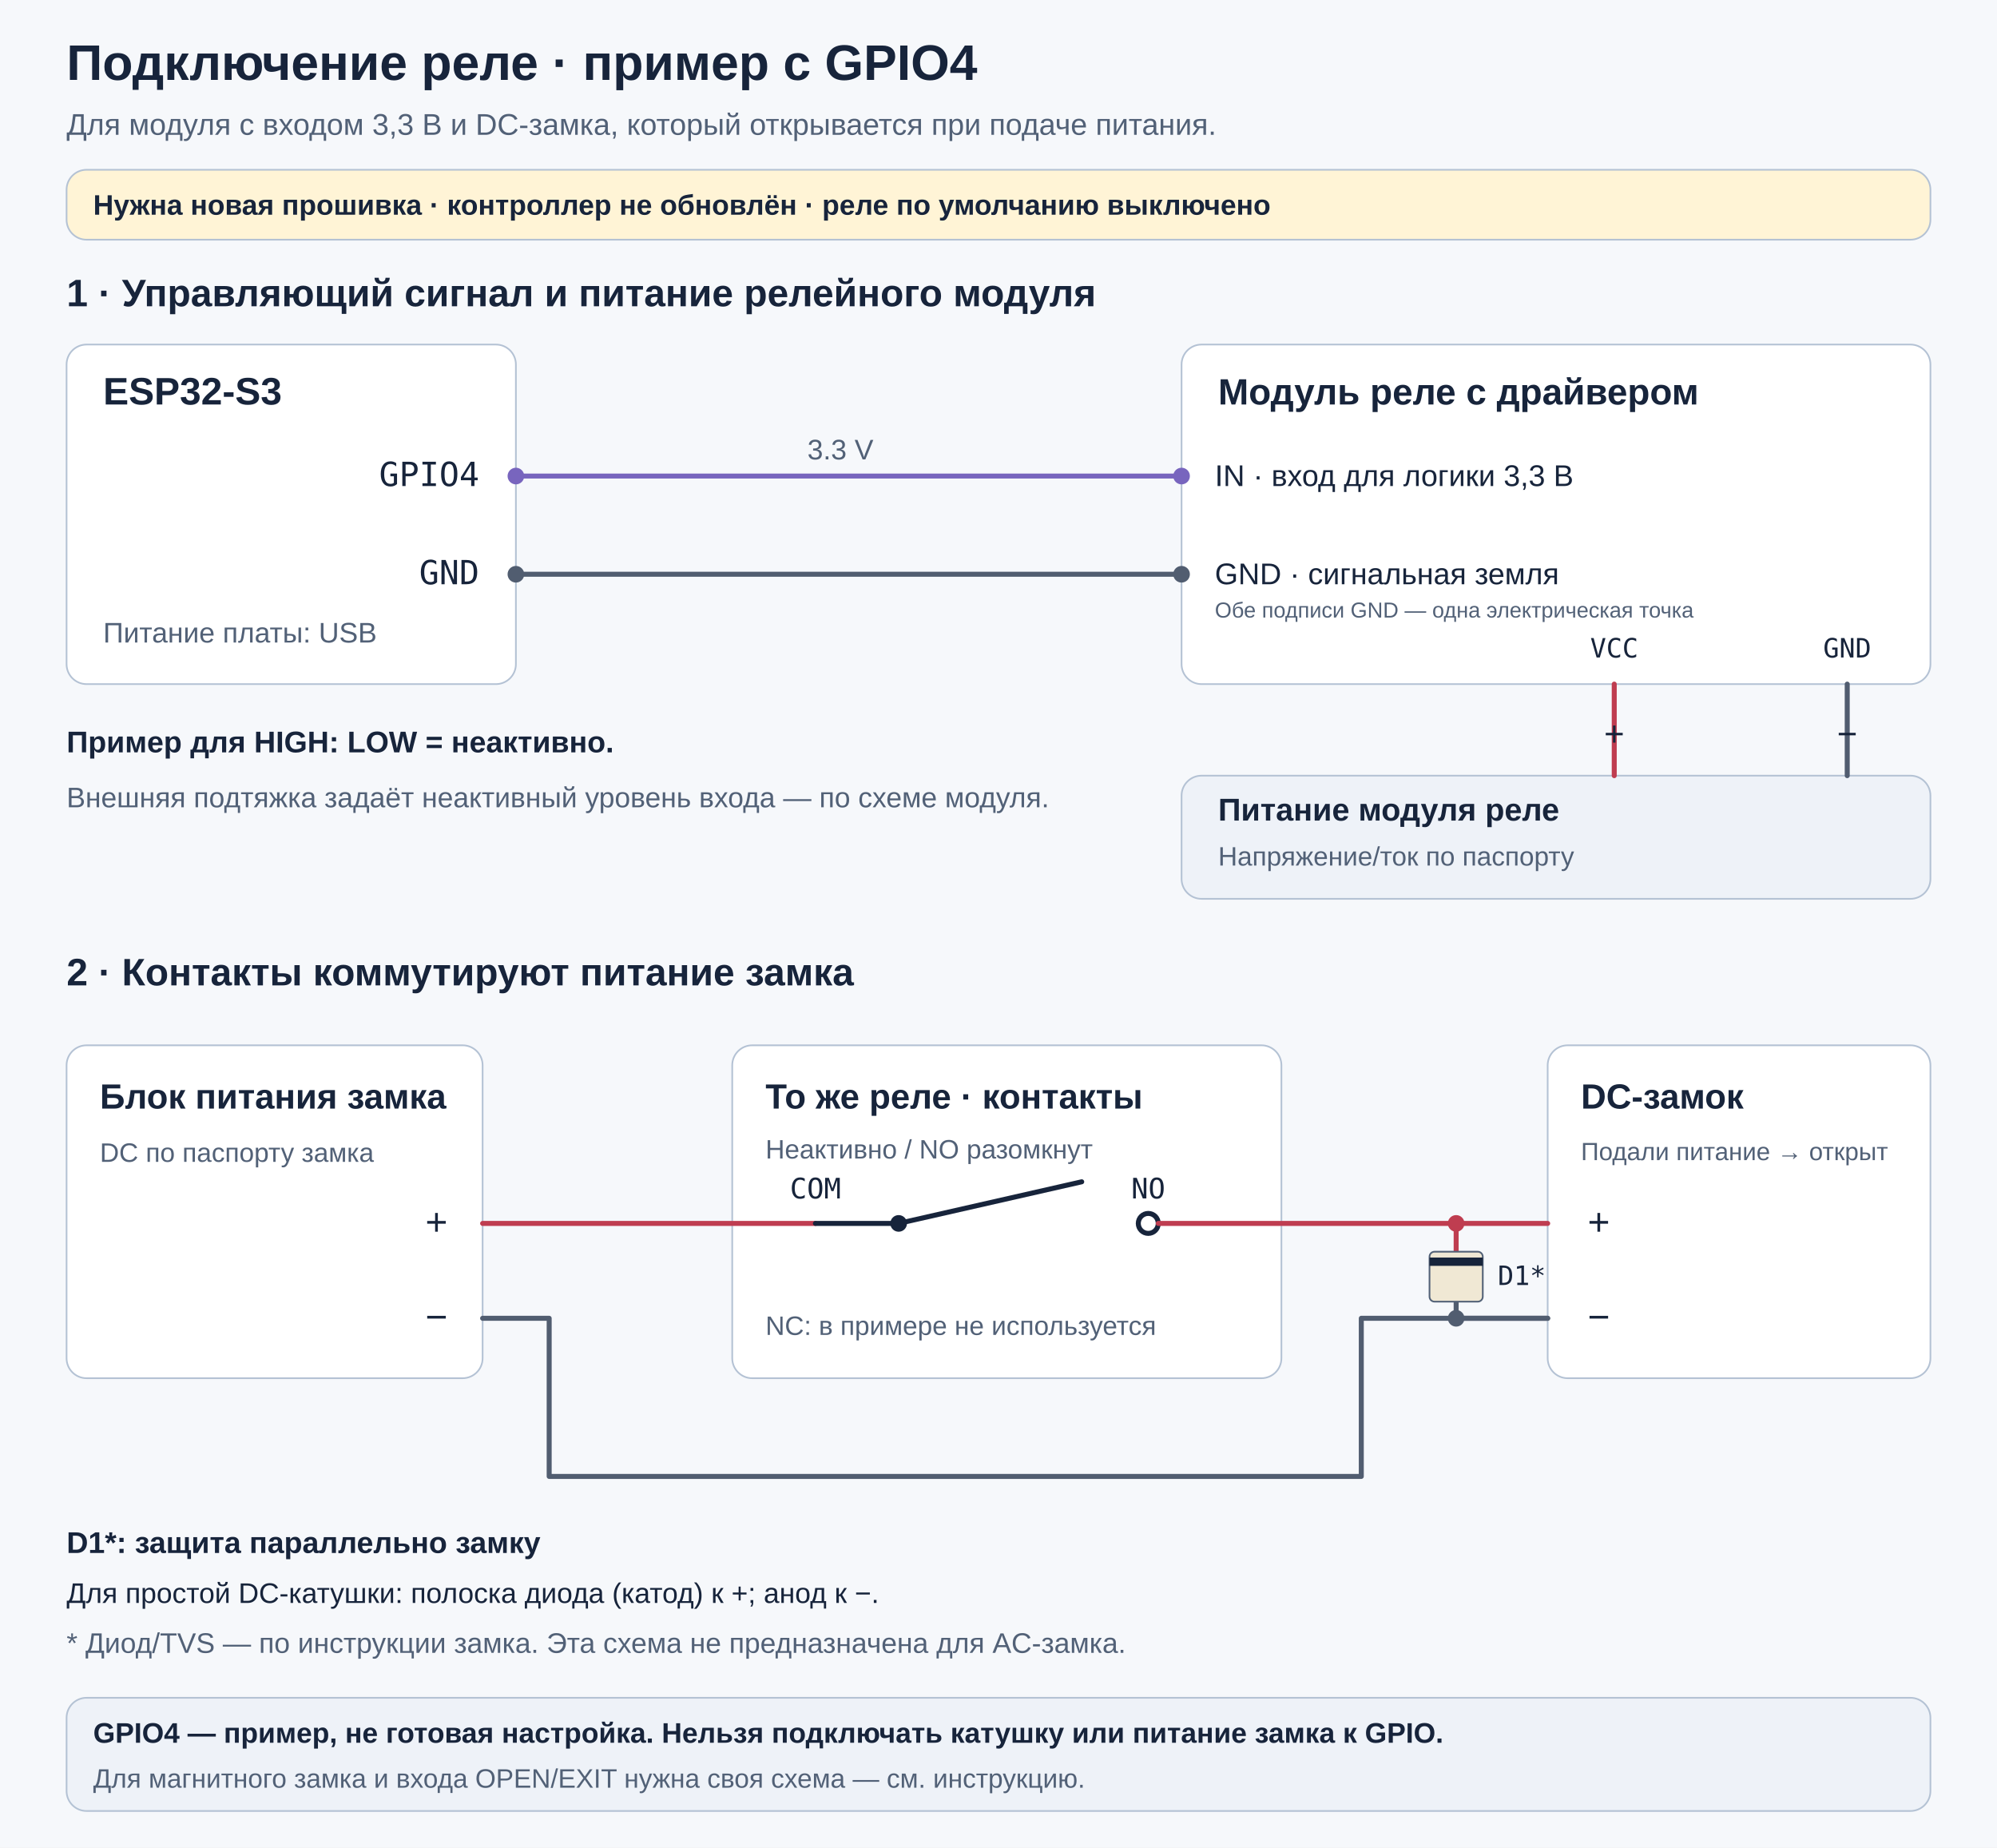
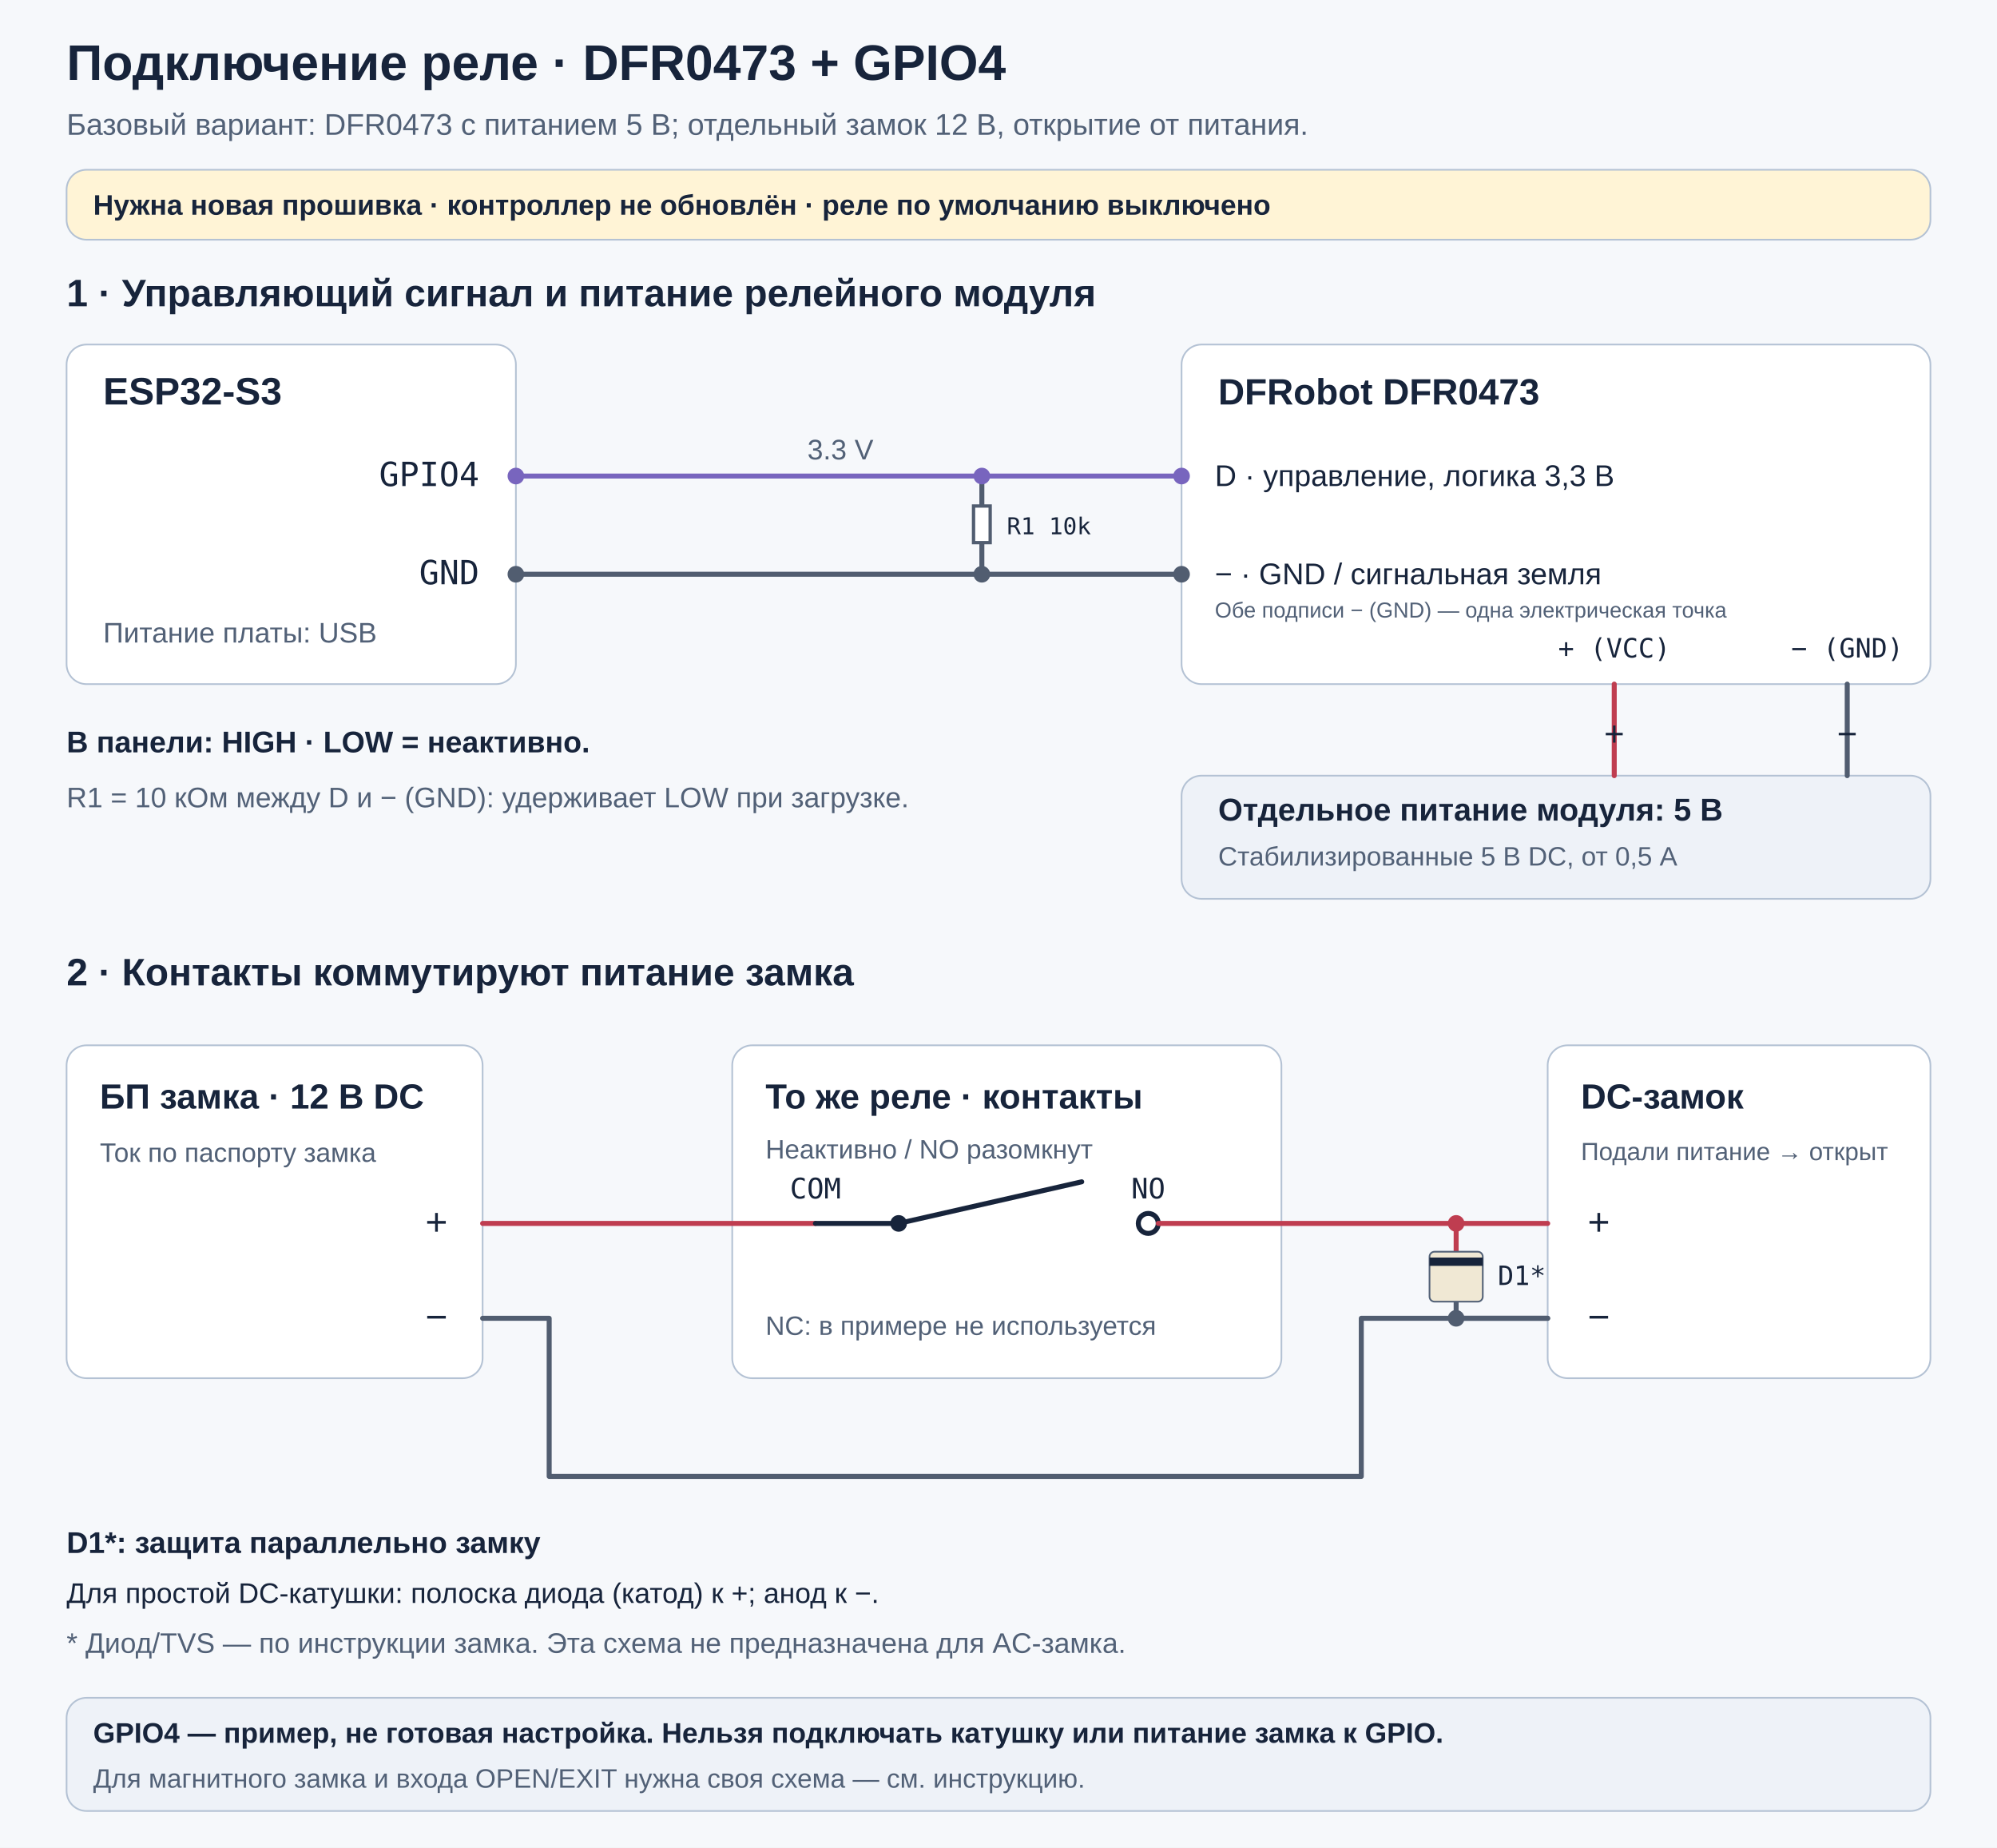
<svg xmlns="http://www.w3.org/2000/svg" width="1200" height="1110" viewBox="0 0 1200 1110" role="img" aria-labelledby="title desc">
  <style>text{font-family:Arial,Helvetica,sans-serif;fill:#17243b}.muted{fill:#526177}.mono{font-family:monospace}.wire{fill:none;stroke-width:3;stroke-linecap:round;stroke-linejoin:round}</style>
  <rect width="1200" height="1110" fill="#f6f8fb" />
-   <text x="40" y="48" font-size="30" font-weight="700">Подключение реле · пример с GPIO4</text>
-   <text x="40" y="81" font-size="18" class="muted">Для модуля с входом 3,3 В и DC-замка, который открывается при подаче питания.</text>
+   <text x="40" y="48" font-size="30" font-weight="700">Подключение реле · DFR0473 + GPIO4</text>
+   <text x="40" y="81" font-size="18" class="muted">Базовый вариант: DFR0473 с питанием 5 В; отдельный замок 12 В, открытие от питания.</text>
  <rect x="40" y="102" width="1120" height="42" rx="12" fill="#fff4d6" stroke="#b4c2d4" />
  <text x="56" y="129" font-size="17" font-weight="700">Нужна новая прошивка · контроллер не обновлён · реле по умолчанию выключено</text>
  <text x="40" y="184" font-size="23" font-weight="700">1 · Управляющий сигнал и питание релейного модуля</text>
  <rect x="40" y="207" width="270" height="204" rx="12" fill="#fff" stroke="#b4c2d4" />
  <rect x="710" y="207" width="450" height="204" rx="12" fill="#fff" stroke="#b4c2d4" />
  <text x="62" y="243" font-size="23" font-weight="700">ESP32-S3</text>
  <text x="62" y="386" font-size="17" class="muted">Питание платы: USB</text>
-   <text x="732" y="243" font-size="22" font-weight="700">Модуль реле с драйвером</text>
+   <text x="732" y="243" font-size="22" font-weight="700">DFRobot DFR0473</text>
  <text x="288" y="292" font-size="20" text-anchor="end" class="mono">GPIO4</text>
  <path d="M310 286 H710" class="wire" stroke="#7865be" />
  <circle cx="310" cy="286" r="5" fill="#7865be" />
  <circle cx="710" cy="286" r="5" fill="#7865be" />
-   <text x="730" y="292" font-size="18">IN · вход для логики 3,3 В</text>
+   <text x="730" y="292" font-size="18">D · управление, логика 3,3 В</text>
  <text x="288" y="351" font-size="20" text-anchor="end" class="mono">GND</text>
  <path d="M310 345 H710" class="wire" stroke="#515d70" />
  <circle cx="310" cy="345" r="5" fill="#515d70" />
  <circle cx="710" cy="345" r="5" fill="#515d70" />
-   <text x="730" y="351" font-size="18">GND · сигнальная земля</text>
+   <text x="730" y="351" font-size="18">− · GND / сигнальная земля</text>
  <text x="505" y="276" font-size="17" text-anchor="middle" class="muted">3.3 V</text>
-   <text x="730" y="371" font-size="13" class="muted">Обе подписи GND — одна электрическая точка</text>
+   <path d="M590 286 V304" class="wire" stroke="#515d70" />
+   <path d="M590 326 V345" class="wire" stroke="#515d70" />
+   <circle cx="590" cy="286" r="5" fill="#7865be" />
+   <circle cx="590" cy="345" r="5" fill="#515d70" />
+   <rect x="585" y="304" width="10" height="22" fill="#fff" stroke="#515d70" stroke-width="2" />
+   <text x="605" y="321" font-size="14" class="mono">R1 10k</text>
+   <text x="730" y="371" font-size="13" class="muted">Обе подписи − (GND) — одна электрическая точка</text>
  <rect x="710" y="466" width="450" height="74" rx="12" fill="#eef2f8" stroke="#b4c2d4" />
-   <text x="732" y="493" font-size="19" font-weight="700">Питание модуля реле</text>
-   <text x="732" y="520" font-size="16" class="muted">Напряжение/ток по паспорту</text>
+   <text x="732" y="493" font-size="19" font-weight="700">Отдельное питание модуля: 5 В</text>
+   <text x="732" y="520" font-size="16" class="muted">Стабилизированные 5 В DC, от 0,5 А</text>
  <path d="M970 466 V411" class="wire" stroke="#bf3d50" />
  <path d="M1110 466 V411" class="wire" stroke="#515d70" />
  <text x="970" y="448" font-size="21" text-anchor="middle">+</text>
  <text x="1110" y="448" font-size="21" text-anchor="middle">−</text>
-   <text x="970" y="395" font-size="16" text-anchor="middle" class="mono">VCC</text>
-   <text x="1110" y="395" font-size="16" text-anchor="middle" class="mono">GND</text>
-   <text x="40" y="452" font-size="18" font-weight="700">Пример для HIGH: LOW = неактивно.</text>
-   <text x="40" y="485" font-size="17" class="muted">Внешняя подтяжка задаёт неактивный уровень входа — по схеме модуля.</text>
+   <text x="970" y="395" font-size="16" text-anchor="middle" class="mono">+ (VCC)</text>
+   <text x="1110" y="395" font-size="16" text-anchor="middle" class="mono">− (GND)</text>
+   <text x="40" y="452" font-size="18" font-weight="700">В панели: HIGH · LOW = неактивно.</text>
+   <text x="40" y="485" font-size="17" class="muted">R1 = 10 кОм между D и − (GND): удерживает LOW при загрузке.</text>
  <text x="40" y="592" font-size="23" font-weight="700">2 · Контакты коммутируют питание замка</text>
  <rect x="40" y="628" width="250" height="200" rx="12" fill="#fff" stroke="#b4c2d4" />
-   <text x="60" y="666" font-size="21" font-weight="700">Блок питания замка</text>
-   <text x="60" y="698" font-size="16" class="muted">DC по паспорту замка</text>
+   <text x="60" y="666" font-size="21" font-weight="700">БП замка · 12 В DC</text>
+   <text x="60" y="698" font-size="16" class="muted">Ток по паспорту замка</text>
  <rect x="440" y="628" width="330" height="200" rx="12" fill="#fff" stroke="#b4c2d4" />
  <text x="460" y="666" font-size="21" font-weight="700">То же реле · контакты</text>
  <text x="460" y="696" font-size="16" class="muted">Неактивно / NO разомкнут</text>
  <rect x="930" y="628" width="230" height="200" rx="12" fill="#fff" stroke="#b4c2d4" />
  <text x="950" y="666" font-size="21" font-weight="700">DC-замок</text>
  <text x="950" y="697" font-size="15" class="muted">Подали питание → открыт</text>
  <text x="269" y="742" font-size="23" text-anchor="end">+</text>
  <text x="269" y="799" font-size="23" text-anchor="end">−</text>
  <text x="954" y="742" font-size="23">+</text>
  <text x="954" y="799" font-size="23">−</text>
  <path d="M290 735 H490" class="wire" stroke="#bf3d50" />
  <path d="M490 735 H540 L650 710" class="wire" stroke="#17243b" />
  <circle cx="540" cy="735" r="5" fill="#17243b" />
  <circle cx="690" cy="735" r="6" fill="#fff" stroke="#17243b" stroke-width="3" />
  <path d="M696 735 H930" class="wire" stroke="#bf3d50" />
  <text x="490" y="720" font-size="17" text-anchor="middle" class="mono">COM</text>
  <text x="690" y="720" font-size="17" text-anchor="middle" class="mono">NO</text>
  <text x="460" y="802" font-size="16" class="muted">NC: в примере не используется</text>
  <path d="M930 792 H818 V887 H330 V792 H290" class="wire" stroke="#515d70" />
  <path d="M875 735 V752" class="wire" stroke="#bf3d50" />
  <path d="M875 782 V792 H930" class="wire" stroke="#515d70" />
  <circle cx="875" cy="735" r="5" fill="#bf3d50" />
  <circle cx="875" cy="792" r="5" fill="#515d70" />
  <rect x="859" y="752" width="32" height="30" rx="3" fill="#f0e8d4" stroke="#526177" />
  <path d="M859 758 H891" stroke="#17243b" stroke-width="5" />
  <text x="900" y="772" font-size="16" class="mono">D1*</text>
  <text x="40" y="933" font-size="18" font-weight="700">D1*: защита параллельно замку</text>
  <text x="40" y="963" font-size="17">Для простой DC-катушки: полоска диода (катод) к +; анод к −.</text>
  <text x="40" y="993" font-size="17" class="muted">* Диод/TVS — по инструкции замка. Эта схема не предназначена для AC-замка.</text>
  <rect x="40" y="1020" width="1120" height="68" rx="12" fill="#eef2f8" stroke="#b4c2d4" />
  <text x="56" y="1047" font-size="17" font-weight="700">GPIO4 — пример, не готовая настройка. Нельзя подключать катушку или питание замка к GPIO.</text>
  <text x="56" y="1074" font-size="16" class="muted">Для магнитного замка и входа OPEN/EXIT нужна своя схема — см. инструкцию.</text>
</svg>
